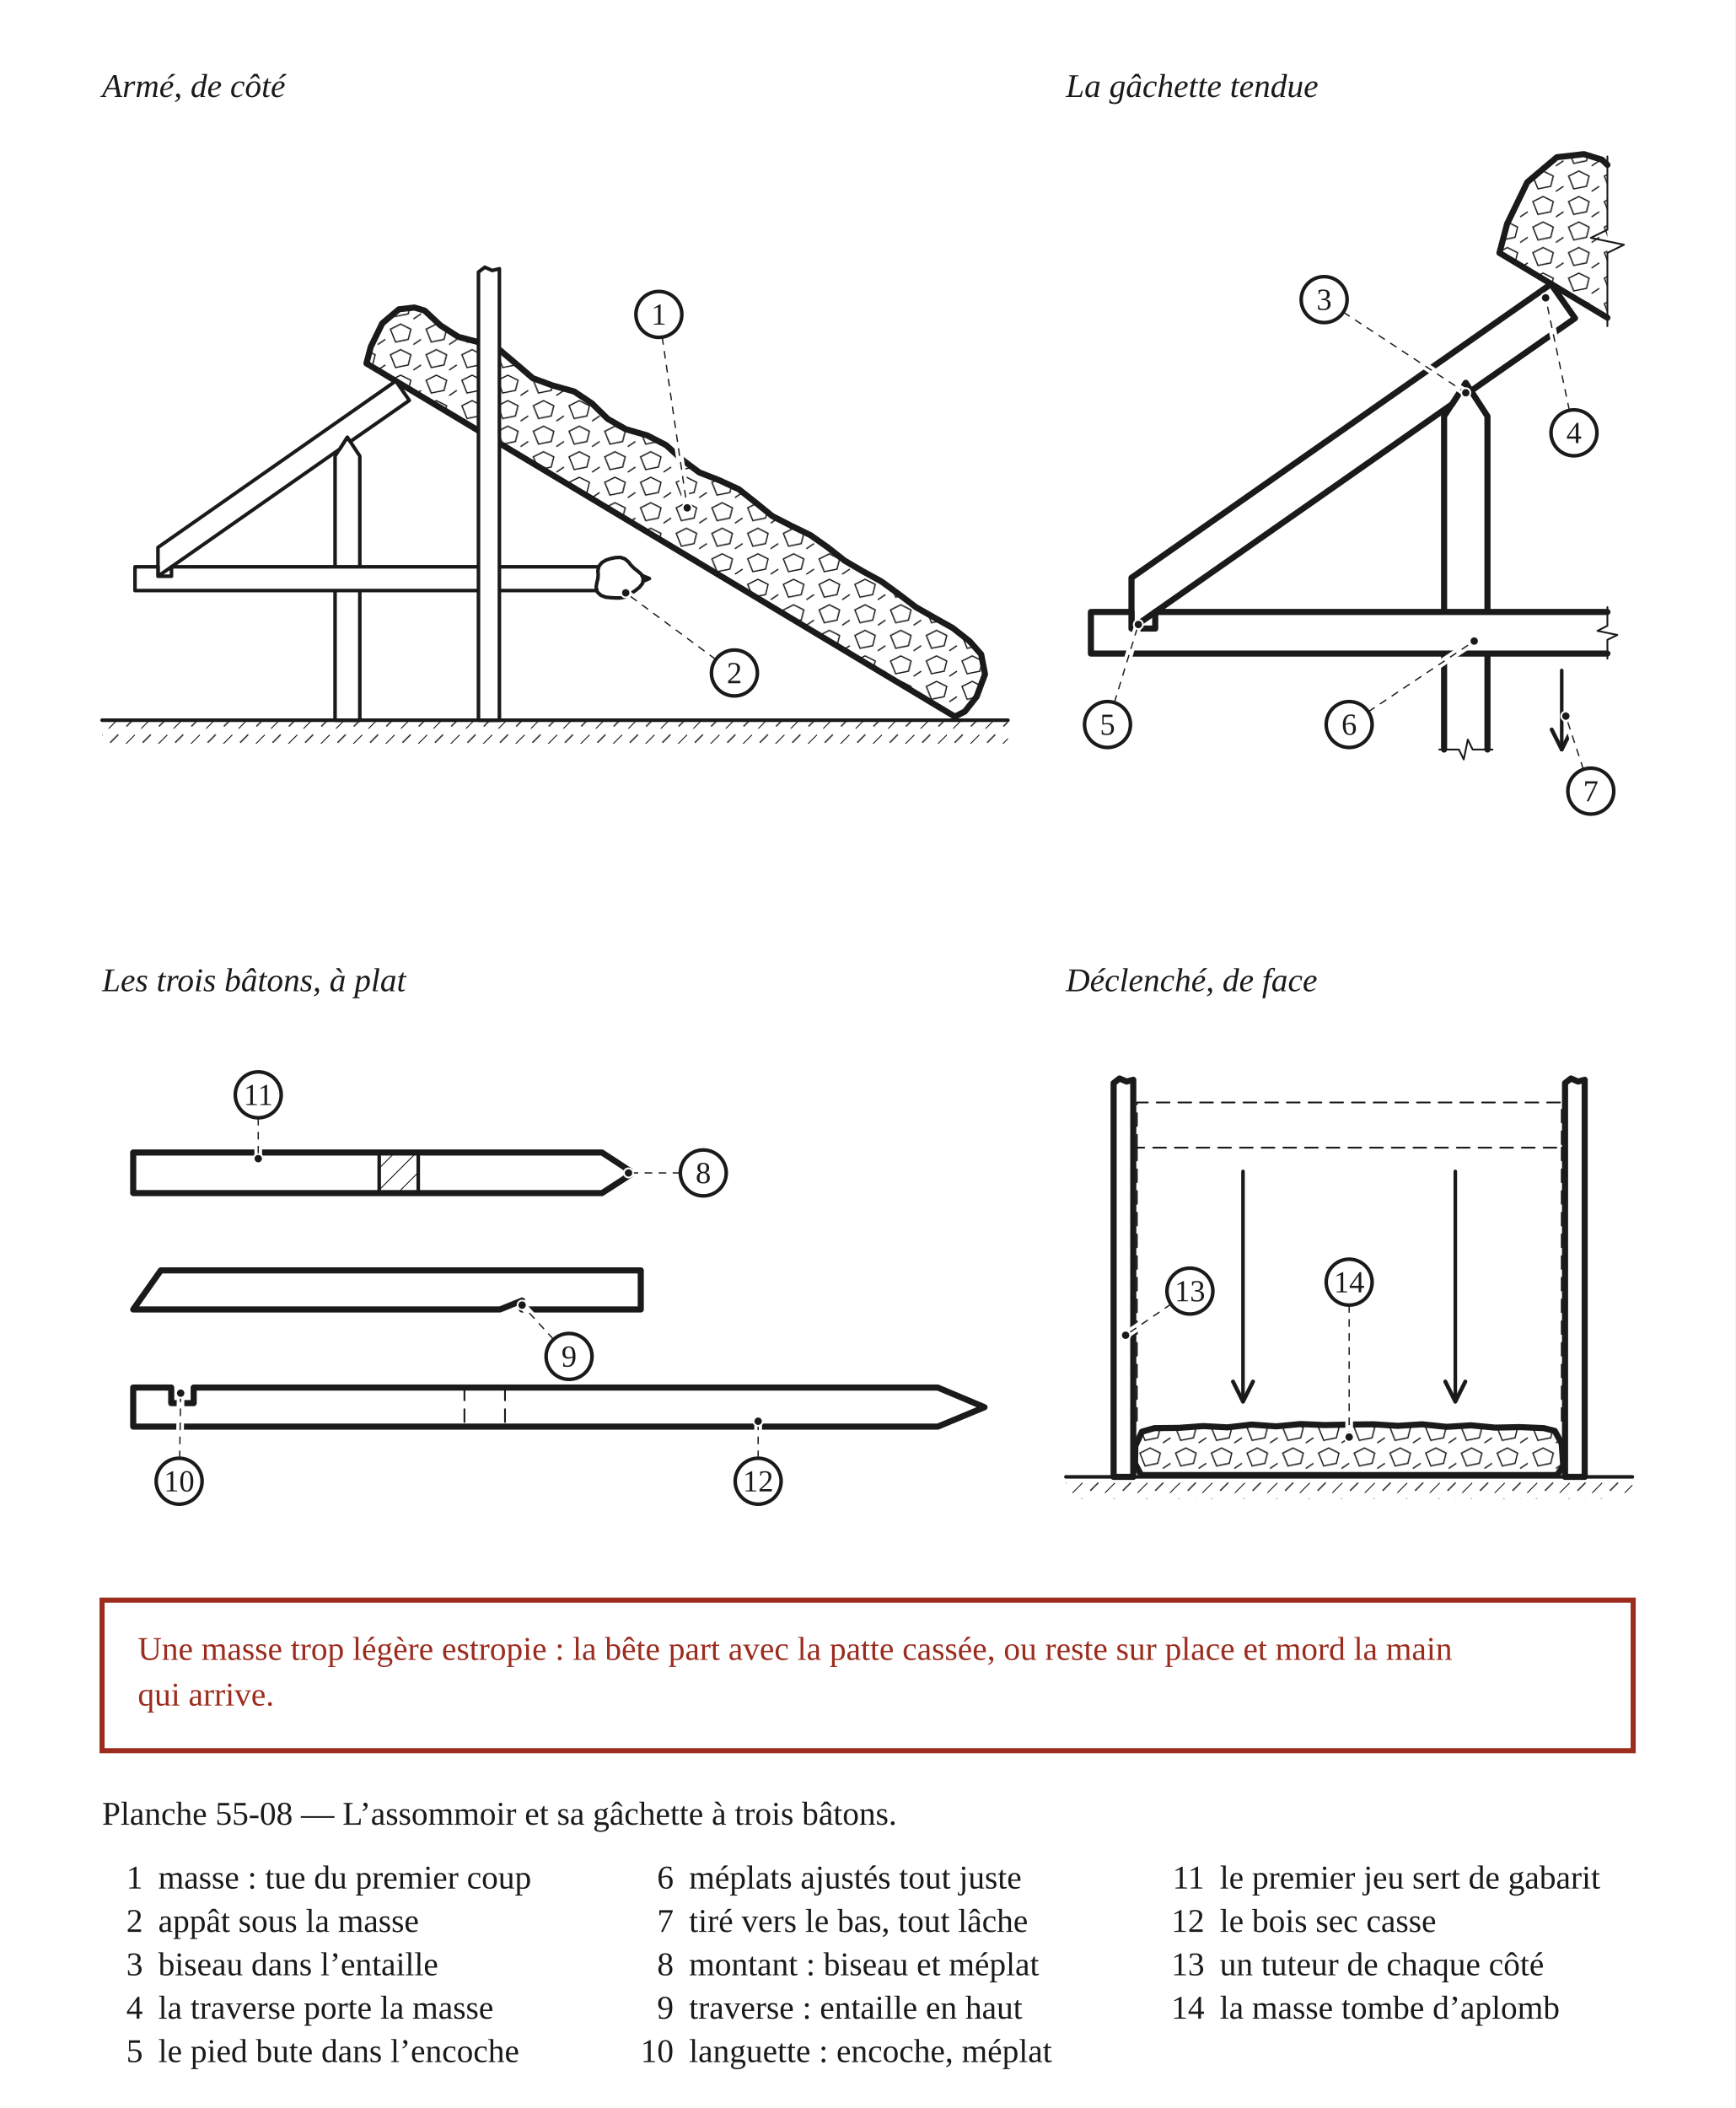
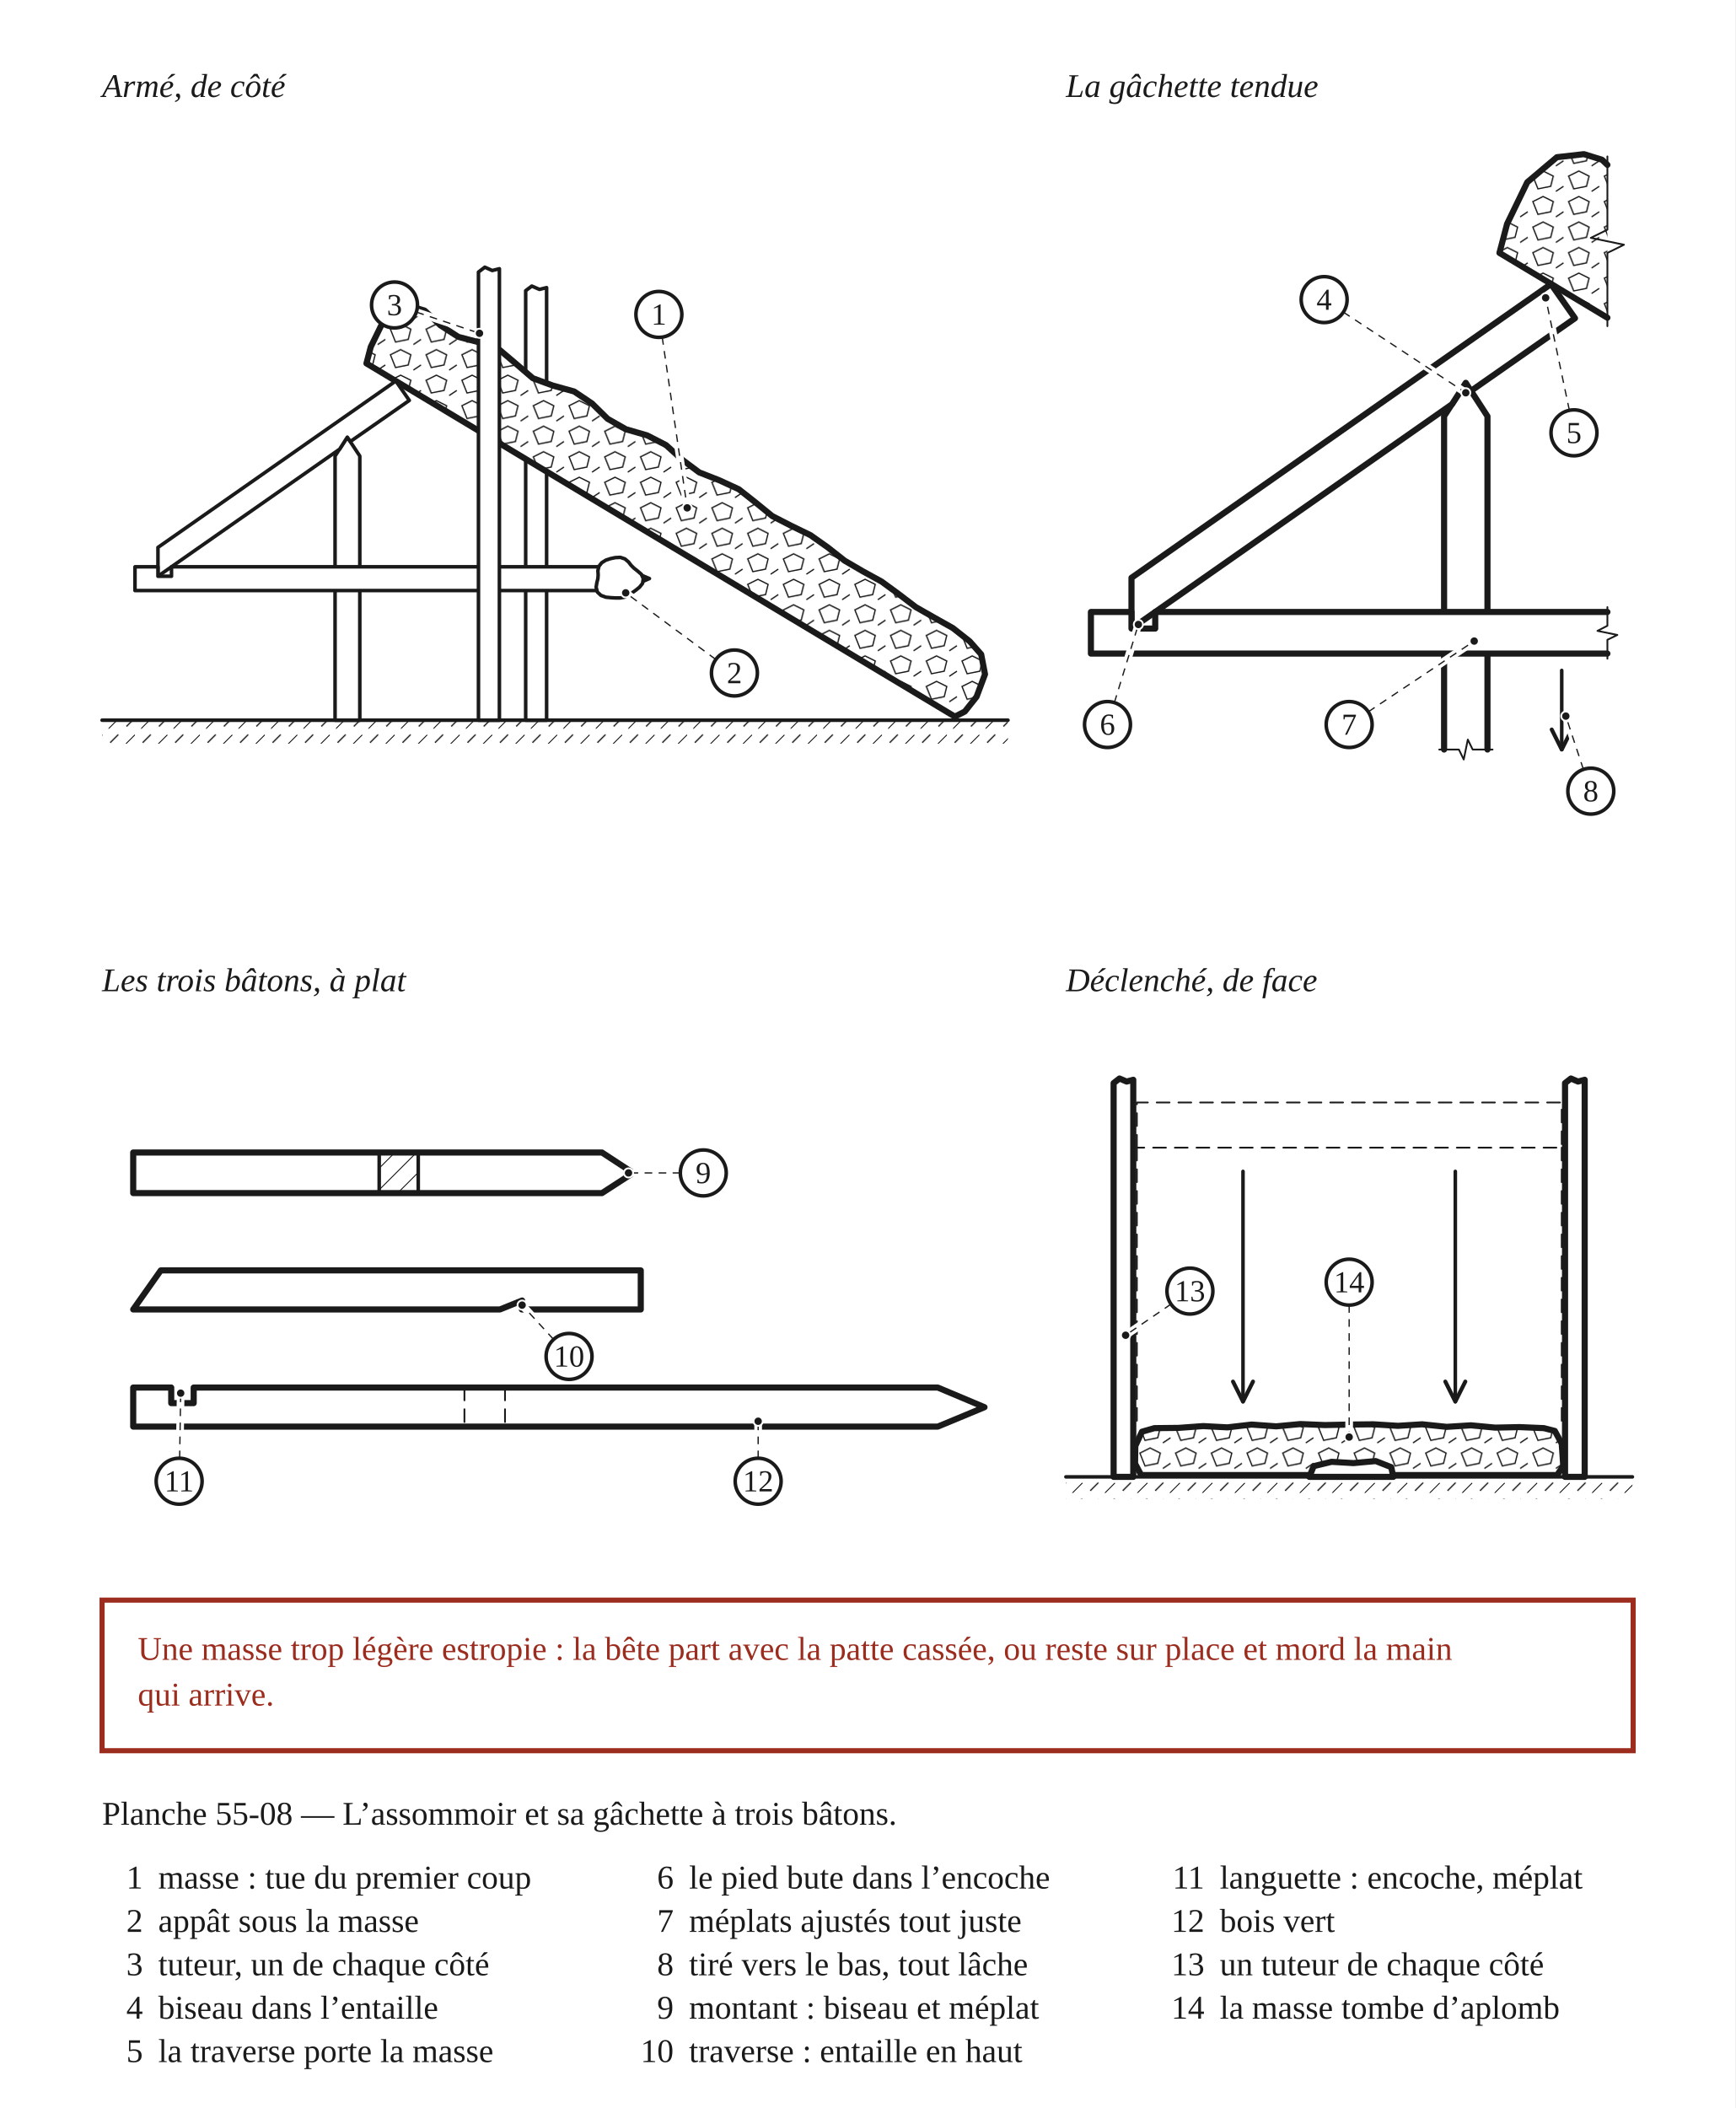
<svg xmlns="http://www.w3.org/2000/svg" width="680" height="826" viewBox="0 0 680 826" role="img">
  <defs>
    <pattern id="h-bois" width="6" height="6" patternUnits="userSpaceOnUse" patternTransform="rotate(45)">
      <line x1="0" y1="0" x2="0" y2="6" stroke="#1A1A1A" stroke-width="0.7" />
    </pattern>
    <pattern id="h-terre" width="9" height="9" patternUnits="userSpaceOnUse" patternTransform="rotate(45)">
      <line x1="0" y1="0" x2="0" y2="5.5" stroke="#1A1A1A" stroke-width="0.7" />
      <line x1="4.5" y1="4.5" x2="4.5" y2="9" stroke="#1A1A1A" stroke-width="0.5" />
    </pattern>
    <pattern id="h-pierre" width="14" height="10" patternUnits="userSpaceOnUse">
      <path d="M1 3 L5 1 L9 3 L8 7 L3 8 Z M10 9 L13 7" fill="none" stroke="#1A1A1A" stroke-width="0.5" />
    </pattern>
    <marker id="fl" viewBox="0 0 10 10" refX="9" refY="5" markerWidth="7" markerHeight="7" orient="auto-start-reverse">
      <path d="M1 1 L9 5 L1 9" fill="none" stroke="#1A1A1A" stroke-width="1.6" stroke-linecap="round" stroke-linejoin="round" />
    </marker>
  </defs>
  <rect x="0" y="0" width="680" height="826" fill="#FFFFFF" />
  <text x="40" y="38" font-family="Georgia, 'Times New Roman', serif" font-size="13" font-style="italic" fill="#1A1A1A">Armé, de côté</text>
  <g transform="translate(40 46)" data-vue="arme">
    <path d="M0 236.2 L355 236.2 L355 245.4 L0 245.4 Z" fill="url(#h-terre)" stroke="none" />
    <path d="M0 236.2 L355 236.2" fill="none" stroke="#1A1A1A" stroke-width="1.4" stroke-linejoin="round" stroke-linecap="round" />
+     <path d="M166 236.2 L166 67.9 L168.4 66.1 L171.4 67.4 L174.2 66.7 L174.2 236.2 Z" fill="#FFFFFF" stroke="none" />
+     <path d="M166 236.2 L166 67.9 L168.4 66.1 L171.4 67.4 L174.2 66.7 L174.2 236.2 Z" fill="none" stroke="#1A1A1A" stroke-width="1.4" stroke-linejoin="round" stroke-linecap="round" />
+     <path d="M103.6 96.4 L334.2 234.8 L338.1 232.8 L342.7 227 L346 218.2 L344.5 210.4 L340 205.3 L333.4 200.1 L326.1 196 L318.9 191.9 L312.2 186.8 L305.5 181.9 L298.2 177.9 L291 173.7 L284.4 168.5 L277.6 163.7 L270 160 L262.6 156.2 L256.1 150.9 L249.5 145.7 L241.9 142.2 L234 139.1 L227.3 134.1 L221 128.4 L213.6 124.6 L205.3 122.2 L198.1 118.1 L192 112.1 L185 107.4 L176.7 105.1 L168.8 102.2 L162.4 96.7 L155.9 91.2 L148 88.2 L139.6 86 L132.6 81.5 L126.4 75.7 L122.4 74.5 L116.3 75.2 L109.8 80.7 L105.3 89.9 Z" fill="#FFFFFF" stroke="none" />
    <path d="M103.6 96.4 L334.2 234.8 L338.1 232.8 L342.7 227 L346 218.2 L344.5 210.4 L340 205.3 L333.4 200.1 L326.1 196 L318.9 191.9 L312.2 186.8 L305.5 181.9 L298.2 177.9 L291 173.7 L284.4 168.5 L277.6 163.7 L270 160 L262.6 156.2 L256.1 150.9 L249.5 145.7 L241.9 142.2 L234 139.1 L227.3 134.1 L221 128.4 L213.6 124.6 L205.3 122.2 L198.1 118.1 L192 112.1 L185 107.4 L176.7 105.1 L168.8 102.2 L162.4 96.7 L155.9 91.2 L148 88.2 L139.6 86 L132.6 81.5 L126.4 75.7 L122.4 74.5 L116.3 75.2 L109.8 80.7 L105.3 89.9 Z" fill="url(#h-pierre)" stroke="#1A1A1A" stroke-width="2.4" stroke-linejoin="round" />
    <path d="M91.3 236.2 L91.3 132.7 L96.1 125.3 L101 132.7 L101 236.2 Z" fill="#FFFFFF" stroke="none" />
    <path d="M91.3 236.2 L91.3 132.7 L96.1 125.3 L101 132.7 L101 236.2 Z" fill="none" stroke="#1A1A1A" stroke-width="1.4" stroke-linejoin="round" stroke-linecap="round" />
    <path d="M21.9 179.8 L93.1 130 L96.1 125.3 L97.3 127 L120.4 110.9 L115.1 103.3 L21.9 168.5 Z" fill="#FFFFFF" stroke="none" />
    <path d="M21.9 179.8 L93.1 130 L96.1 125.3 L97.3 127 L120.4 110.9 L115.1 103.3 L21.9 168.5 Z" fill="none" stroke="#1A1A1A" stroke-width="1.4" stroke-linejoin="round" stroke-linecap="round" />
    <path d="M12.9 176.1 L21.9 176.1 L21.9 179.8 L27.2 179.8 L27.2 176.1 L203.4 176.1 L214.5 180.7 L203.4 185.4 L12.9 185.4 Z" fill="#FFFFFF" stroke="none" />
    <path d="M12.9 176.1 L21.9 176.1 L21.9 179.8 L27.2 179.8 L27.2 176.1 L203.4 176.1 L214.5 180.7 L203.4 185.4 L12.9 185.4 Z" fill="none" stroke="#1A1A1A" stroke-width="1.4" stroke-linejoin="round" stroke-linecap="round" />
    <path d="M212.1 180.7 L211.8 182.6 L210.6 184.1 L209.1 185.3 L207.7 186.3 L206.3 187.3 L204.7 188 L203 188.3 L201.2 188.3 L199.4 188.2 L197.4 188 L195.5 187.3 L194.1 186 L193.6 184.1 L193.9 182.3 L194.3 180.7 L194.4 179.3 L194.3 177.6 L194.7 175.9 L195.8 174.5 L197.4 173.5 L199.2 172.9 L201.1 172.5 L203.1 172.4 L204.9 173 L206.3 174.2 L207.3 175.5 L208.4 176.6 L209.8 177.7 L211.3 179 Z" fill="#FFFFFF" stroke="none" />
    <path d="M212.1 180.7 L211.8 182.6 L210.6 184.1 L209.1 185.3 L207.7 186.3 L206.3 187.3 L204.7 188 L203 188.3 L201.2 188.3 L199.4 188.2 L197.4 188 L195.5 187.3 L194.1 186 L193.6 184.1 L193.9 182.3 L194.3 180.7 L194.4 179.3 L194.3 177.6 L194.7 175.9 L195.8 174.5 L197.4 173.5 L199.2 172.9 L201.1 172.5 L203.1 172.4 L204.9 173 L206.3 174.2 L207.3 175.5 L208.4 176.6 L209.8 177.7 L211.3 179 Z" fill="none" stroke="#1A1A1A" stroke-width="1.4" stroke-linejoin="round" stroke-linecap="round" />
    <path d="M147.5 236.2 L147.5 60.6 L150 58.7 L152.9 60 L155.7 59.3 L155.7 236.2 Z" fill="#FFFFFF" stroke="none" />
    <path d="M147.5 236.2 L147.5 60.6 L150 58.7 L152.9 60 L155.7 59.3 L155.7 236.2 Z" fill="none" stroke="#1A1A1A" stroke-width="1.4" stroke-linejoin="round" stroke-linecap="round" />
  </g>
  <text x="417.7" y="38" font-family="Georgia, 'Times New Roman', serif" font-size="13" font-style="italic" fill="#1A1A1A">La gâchette tendue</text>
  <g transform="translate(417.7 46)" data-vue="gachette">
    <path d="M169.9 53.1 L212.2 78.5 L212.2 18.6 L210.1 16.6 L203 14.4 L192.4 15.6 L180.8 25.4 L172.9 41.7 Z" fill="url(#h-pierre)" stroke="none" />
    <path d="M212.2 18.6 L210.1 16.6 L203 14.4 L192.4 15.6 L180.8 25.4 L172.9 41.7 L169.9 53.1 L212.2 78.5" fill="none" stroke="#1A1A1A" stroke-width="2.4" stroke-linejoin="round" stroke-linecap="round" />
    <path d="M212.2 81.8 L212.2 53.1 L218.7 49.9 L205.7 47.2 L212.2 44 L212.2 15.3" fill="none" stroke="#1A1A1A" stroke-width="0.7" stroke-linejoin="round" stroke-linecap="round" />
    <path d="M148.2 247.7 L148.2 117.1 L156.7 104 L165.2 117.1 L165.2 247.7 Z" fill="#FFFFFF" stroke="none" />
    <path d="M148.2 247.7 L148.2 117.1 L156.7 104 L165.2 117.1 L165.2 247.7" fill="none" stroke="#1A1A1A" stroke-width="2.4" stroke-linejoin="round" stroke-linecap="round" />
    <path d="M167.2 247.7 L159.4 247.7 L157.5 243.8 L155.9 251.6 L154 247.7 L146.3 247.7" fill="none" stroke="#1A1A1A" stroke-width="0.7" stroke-linejoin="round" stroke-linecap="round" />
    <path d="M25.7 200.3 L151.3 112.4 L156.7 104 L158.7 107.2 L199.5 78.7 L190.1 65.3 L25.7 180.4 Z" fill="#FFFFFF" stroke="none" />
    <path d="M25.7 200.3 L151.3 112.4 L156.7 104 L158.7 107.2 L199.5 78.7 L190.1 65.3 L25.7 180.4 Z" fill="none" stroke="#1A1A1A" stroke-width="2.4" stroke-linejoin="round" stroke-linecap="round" />
    <path d="M9.8 193.8 L25.7 193.8 L25.7 200.3 L35 200.3 L35 193.8 L212.2 193.8 L212.2 210.1 L9.8 210.1 Z" fill="#FFFFFF" stroke="none" />
    <path d="M212.2 210.1 L9.8 210.1 L9.8 193.8 L25.7 193.8 L25.7 200.3 L35 200.3 L35 193.8 L212.2 193.8" fill="none" stroke="#1A1A1A" stroke-width="2.4" stroke-linejoin="round" stroke-linecap="round" />
    <path d="M212.2 191.9 L212.2 199.2 L208.3 201.2 L216.1 202.8 L212.2 204.7 L212.2 212.1" fill="none" stroke="#1A1A1A" stroke-width="0.7" stroke-linejoin="round" stroke-linecap="round" />
    <path d="M194.3,216.7 L194.3,247.7" fill="none" stroke="#1A1A1A" stroke-width="1.4" stroke-linejoin="round" stroke-linecap="round" marker-end="url(#fl)" />
  </g>
  <text x="40" y="388.4" font-family="Georgia, 'Times New Roman', serif" font-size="13" font-style="italic" fill="#1A1A1A">Les trois bâtons, à plat</text>
  <g transform="translate(40 396.4)" data-vue="pieces">
    <path d="M12.2 55.2 L195.9 55.2 L208.1 63.2 L195.9 71.1 L12.2 71.1 Z" fill="#FFFFFF" stroke="none" />
    <path d="M12.2 55.2 L195.9 55.2 L208.1 63.2 L195.9 71.1 L12.2 71.1 Z" fill="none" stroke="#1A1A1A" stroke-width="2.4" stroke-linejoin="round" stroke-linecap="round" />
    <path d="M108.6 55.2 L123.9 55.2 L123.9 71.1 L108.6 71.1 Z" fill="url(#h-bois)" stroke="none" />
    <path d="M108.6 55.2 L108.6 71.1" fill="none" stroke="#1A1A1A" stroke-width="1.4" stroke-linejoin="round" stroke-linecap="round" />
    <path d="M123.9 55.2 L123.9 71.1" fill="none" stroke="#1A1A1A" stroke-width="1.4" stroke-linejoin="round" stroke-linecap="round" />
    <path d="M12.2 116.7 L155.9 116.7 L164.6 113.2 L164.5 116.7 L211.1 116.7 L211.1 101.4 L23 101.4 Z" fill="#FFFFFF" stroke="none" />
    <path d="M12.2 116.7 L155.9 116.7 L164.6 113.2 L164.5 116.7 L211.1 116.7 L211.1 101.4 L23 101.4 Z" fill="none" stroke="#1A1A1A" stroke-width="2.4" stroke-linejoin="round" stroke-linecap="round" />
    <path d="M12.2 147.3 L27.1 147.3 L27.1 153.4 L35.9 153.4 L35.9 147.3 L327.5 147.3 L345.8 155 L327.5 162.6 L12.2 162.6 Z" fill="#FFFFFF" stroke="none" />
    <path d="M12.2 147.3 L27.1 147.3 L27.1 153.4 L35.9 153.4 L35.9 147.3 L327.5 147.3 L345.8 155 L327.5 162.6 L12.2 162.6 Z" fill="none" stroke="#1A1A1A" stroke-width="2.4" stroke-linejoin="round" stroke-linecap="round" />
    <path d="M142 147.3 L142 162.6" fill="none" stroke="#1A1A1A" stroke-width="0.7" stroke-linejoin="round" stroke-linecap="round" stroke-dasharray="5 3.5" />
    <path d="M157.9 147.3 L157.9 162.6" fill="none" stroke="#1A1A1A" stroke-width="0.7" stroke-linejoin="round" stroke-linecap="round" stroke-dasharray="5 3.5" />
  </g>
  <text x="417.7" y="388.4" font-family="Georgia, 'Times New Roman', serif" font-size="13" font-style="italic" fill="#1A1A1A">Déclenché, de face</text>
  <g transform="translate(417.7 396.4)" data-vue="face">
    <path d="M0 182.3 L222 182.3 L222 191 L0 191 Z" fill="url(#h-terre)" stroke="none" />
    <path d="M0 182.3 L222 182.3" fill="none" stroke="#1A1A1A" stroke-width="1.4" stroke-linejoin="round" stroke-linecap="round" />
    <path d="M27.8 53.3 L27.8 35.6 L194.3 35.6 L194.3 53.3 L27.8 53.3" fill="none" stroke="#1A1A1A" stroke-width="0.7" stroke-linejoin="round" stroke-linecap="round" stroke-dasharray="5 3.5" />
    <path d="M27.8 53.3 L27.8 161.5" fill="none" stroke="#1A1A1A" stroke-width="0.7" stroke-linejoin="round" stroke-linecap="round" stroke-dasharray="5 3.5" />
    <path d="M194.3 53.3 L194.3 161.5" fill="none" stroke="#1A1A1A" stroke-width="0.7" stroke-linejoin="round" stroke-linecap="round" stroke-dasharray="5 3.5" />
    <path d="M69.4,62.6 L69.4,152.8" fill="none" stroke="#1A1A1A" stroke-width="1.4" stroke-linejoin="round" stroke-linecap="round" marker-end="url(#fl)" />
    <path d="M152.6,62.6 L152.6,152.8" fill="none" stroke="#1A1A1A" stroke-width="1.4" stroke-linejoin="round" stroke-linecap="round" marker-end="url(#fl)" />
    <path d="M29.5 181.6 L192.5 181.6 L194.9 178 L194.3 169.3 L191.6 164.3 L187.3 163.2 L177.8 162.8 L168.2 163 L158.7 162.1 L149.2 162.7 L139.6 161.7 L130.1 162.3 L120.5 161.7 L111 161.8 L101.5 162 L91.9 161.6 L82.4 162.5 L72.8 161.8 L63.3 162.9 L53.8 162.4 L44.2 163.1 L34.7 163.2 L29.8 164.6 L27.2 170.2 L27.1 177.1 Z" fill="url(#h-pierre)" stroke="#1A1A1A" stroke-width="2.4" stroke-linejoin="round" />
    <path d="M18.7 182.3 L18.7 28 L21 26.2 L23.8 27.4 L26.4 26.7 L26.4 182.3 Z" fill="#FFFFFF" stroke="none" />
    <path d="M18.7 182.3 L18.7 28 L21 26.2 L23.8 27.4 L26.4 26.7 L26.4 182.3 Z" fill="none" stroke="#1A1A1A" stroke-width="2.4" stroke-linejoin="round" stroke-linecap="round" />
    <path d="M195.6 182.3 L195.6 28 L197.9 26.2 L200.7 27.4 L203.3 26.7 L203.3 182.3 Z" fill="#FFFFFF" stroke="none" />
    <path d="M195.6 182.3 L195.6 28 L197.9 26.2 L200.7 27.4 L203.3 26.7 L203.3 182.3 Z" fill="none" stroke="#1A1A1A" stroke-width="2.4" stroke-linejoin="round" stroke-linecap="round" />
+     <path d="M95.4 182.3 L97.1 178.1 L104.1 176.4 L112.7 176.9 L121.4 176.1 L127.5 178.5 L128.3 182.3 Z" fill="#FFFFFF" stroke="none" />
+     <path d="M95.4 182.3 L97.1 178.1 L104.1 176.4 L112.7 176.9 L121.4 176.1 L127.5 178.5 L128.3 182.3 Z" fill="none" stroke="#1A1A1A" stroke-width="2.4" stroke-linejoin="round" stroke-linecap="round" />
  </g>
  <line x1="259.5" y1="132.1" x2="269.3" y2="199" fill="none" stroke="#FFFFFF" stroke-width="3" stroke-linecap="round" />
  <line x1="259.5" y1="132.1" x2="269.3" y2="199" fill="none" stroke="#1A1A1A" stroke-width="0.5" stroke-dasharray="3 2.5" />
  <circle cx="269.3" cy="199" r="1.8" fill="#1A1A1A" stroke="#FFFFFF" stroke-width="0.7" />
  <circle cx="258.2" cy="123.2" r="9" fill="#FFFFFF" stroke="#1A1A1A" stroke-width="1.4" data-vue="arme" />
  <text x="258.2" y="127.2" text-anchor="middle" font-family="Georgia, 'Times New Roman', serif" font-size="12" fill="#1A1A1A">1</text>
  <line x1="280.5" y1="258.4" x2="245.2" y2="232.3" fill="none" stroke="#FFFFFF" stroke-width="3" stroke-linecap="round" />
  <line x1="280.5" y1="258.4" x2="245.2" y2="232.3" fill="none" stroke="#1A1A1A" stroke-width="0.5" stroke-dasharray="3 2.5" />
  <circle cx="245.2" cy="232.3" r="1.8" fill="#1A1A1A" stroke="#FFFFFF" stroke-width="0.7" />
  <circle cx="287.8" cy="263.7" r="9" fill="#FFFFFF" stroke="#1A1A1A" stroke-width="1.4" data-vue="arme" />
  <text x="287.8" y="267.7" text-anchor="middle" font-family="Georgia, 'Times New Roman', serif" font-size="12" fill="#1A1A1A">2</text>
+   <line x1="163.2" y1="122.3" x2="187.9" y2="130.6" fill="none" stroke="#FFFFFF" stroke-width="3" stroke-linecap="round" />
+   <line x1="163.2" y1="122.3" x2="187.9" y2="130.6" fill="none" stroke="#1A1A1A" stroke-width="0.5" stroke-dasharray="3 2.5" />
+   <circle cx="187.9" cy="130.6" r="1.8" fill="#1A1A1A" stroke="#FFFFFF" stroke-width="0.7" />
+   <circle cx="154.6" cy="119.5" r="9" fill="#FFFFFF" stroke="#1A1A1A" stroke-width="1.4" data-vue="arme" />
+   <text x="154.6" y="123.5" text-anchor="middle" font-family="Georgia, 'Times New Roman', serif" font-size="12" fill="#1A1A1A">3</text>
  <line x1="526.4" y1="122.3" x2="574.4" y2="153.9" fill="none" stroke="#FFFFFF" stroke-width="3" stroke-linecap="round" />
  <line x1="526.4" y1="122.3" x2="574.4" y2="153.9" fill="none" stroke="#1A1A1A" stroke-width="0.5" stroke-dasharray="3 2.5" />
  <circle cx="574.4" cy="153.9" r="1.8" fill="#1A1A1A" stroke="#FFFFFF" stroke-width="0.7" />
  <circle cx="518.9" cy="117.4" r="9" fill="#FFFFFF" stroke="#1A1A1A" stroke-width="1.4" data-vue="gachette" />
-   <text x="518.9" y="121.4" text-anchor="middle" font-family="Georgia, 'Times New Roman', serif" font-size="12" fill="#1A1A1A">3</text>
+   <text x="518.9" y="121.4" text-anchor="middle" font-family="Georgia, 'Times New Roman', serif" font-size="12" fill="#1A1A1A">4</text>
  <line x1="615" y1="160.8" x2="605.7" y2="116.7" fill="none" stroke="#FFFFFF" stroke-width="3" stroke-linecap="round" />
  <line x1="615" y1="160.8" x2="605.7" y2="116.7" fill="none" stroke="#1A1A1A" stroke-width="0.5" stroke-dasharray="3 2.5" />
  <circle cx="605.7" cy="116.7" r="1.8" fill="#1A1A1A" stroke="#FFFFFF" stroke-width="0.7" />
  <circle cx="616.8" cy="169.6" r="9" fill="#FFFFFF" stroke="#1A1A1A" stroke-width="1.4" data-vue="gachette" />
-   <text x="616.8" y="173.6" text-anchor="middle" font-family="Georgia, 'Times New Roman', serif" font-size="12" fill="#1A1A1A">4</text>
+   <text x="616.8" y="173.6" text-anchor="middle" font-family="Georgia, 'Times New Roman', serif" font-size="12" fill="#1A1A1A">5</text>
  <line x1="436.7" y1="275.3" x2="446.1" y2="244.7" fill="none" stroke="#FFFFFF" stroke-width="3" stroke-linecap="round" />
  <line x1="436.7" y1="275.3" x2="446.1" y2="244.7" fill="none" stroke="#1A1A1A" stroke-width="0.5" stroke-dasharray="3 2.5" />
  <circle cx="446.1" cy="244.7" r="1.8" fill="#1A1A1A" stroke="#FFFFFF" stroke-width="0.7" />
  <circle cx="434" cy="283.9" r="9" fill="#FFFFFF" stroke="#1A1A1A" stroke-width="1.4" data-vue="gachette" />
-   <text x="434" y="287.9" text-anchor="middle" font-family="Georgia, 'Times New Roman', serif" font-size="12" fill="#1A1A1A">5</text>
+   <text x="434" y="287.9" text-anchor="middle" font-family="Georgia, 'Times New Roman', serif" font-size="12" fill="#1A1A1A">6</text>
  <line x1="536.2" y1="278.9" x2="577.7" y2="251.2" fill="none" stroke="#FFFFFF" stroke-width="3" stroke-linecap="round" />
  <line x1="536.2" y1="278.9" x2="577.7" y2="251.2" fill="none" stroke="#1A1A1A" stroke-width="0.5" stroke-dasharray="3 2.5" />
  <circle cx="577.7" cy="251.2" r="1.8" fill="#1A1A1A" stroke="#FFFFFF" stroke-width="0.7" />
  <circle cx="528.7" cy="283.9" r="9" fill="#FFFFFF" stroke="#1A1A1A" stroke-width="1.4" data-vue="gachette" />
-   <text x="528.7" y="287.9" text-anchor="middle" font-family="Georgia, 'Times New Roman', serif" font-size="12" fill="#1A1A1A">6</text>
+   <text x="528.7" y="287.9" text-anchor="middle" font-family="Georgia, 'Times New Roman', serif" font-size="12" fill="#1A1A1A">7</text>
  <line x1="620.5" y1="301.5" x2="613.6" y2="280.6" fill="none" stroke="#FFFFFF" stroke-width="3" stroke-linecap="round" />
  <line x1="620.5" y1="301.5" x2="613.6" y2="280.6" fill="none" stroke="#1A1A1A" stroke-width="0.5" stroke-dasharray="3 2.5" />
  <circle cx="613.6" cy="280.6" r="1.8" fill="#1A1A1A" stroke="#FFFFFF" stroke-width="0.7" />
  <circle cx="623.4" cy="310" r="9" fill="#FFFFFF" stroke="#1A1A1A" stroke-width="1.4" data-vue="gachette" />
-   <text x="623.4" y="314" text-anchor="middle" font-family="Georgia, 'Times New Roman', serif" font-size="12" fill="#1A1A1A">7</text>
+   <text x="623.4" y="314" text-anchor="middle" font-family="Georgia, 'Times New Roman', serif" font-size="12" fill="#1A1A1A">8</text>
  <line x1="266.6" y1="459.6" x2="246.3" y2="459.6" fill="none" stroke="#FFFFFF" stroke-width="3" stroke-linecap="round" />
  <line x1="266.6" y1="459.6" x2="246.3" y2="459.6" fill="none" stroke="#1A1A1A" stroke-width="0.5" stroke-dasharray="3 2.5" />
  <circle cx="246.3" cy="459.6" r="1.8" fill="#1A1A1A" stroke="#FFFFFF" stroke-width="0.7" />
  <circle cx="275.6" cy="459.6" r="9" fill="#FFFFFF" stroke="#1A1A1A" stroke-width="1.4" data-vue="pieces" />
-   <text x="275.6" y="463.6" text-anchor="middle" font-family="Georgia, 'Times New Roman', serif" font-size="12" fill="#1A1A1A">8</text>
+   <text x="275.6" y="463.6" text-anchor="middle" font-family="Georgia, 'Times New Roman', serif" font-size="12" fill="#1A1A1A">9</text>
  <line x1="216.9" y1="524.8" x2="204.6" y2="511.4" fill="none" stroke="#FFFFFF" stroke-width="3" stroke-linecap="round" />
  <line x1="216.9" y1="524.8" x2="204.6" y2="511.4" fill="none" stroke="#1A1A1A" stroke-width="0.5" stroke-dasharray="3 2.5" />
  <circle cx="204.6" cy="511.4" r="1.8" fill="#1A1A1A" stroke="#FFFFFF" stroke-width="0.7" />
  <circle cx="223" cy="531.5" r="9" fill="#FFFFFF" stroke="#1A1A1A" stroke-width="1.4" data-vue="pieces" />
-   <text x="223" y="535.5" text-anchor="middle" font-family="Georgia, 'Times New Roman', serif" font-size="12" fill="#1A1A1A">9</text>
+   <text x="223" y="535.5" text-anchor="middle" font-family="Georgia, 'Times New Roman', serif" font-size="12" fill="#1A1A1A">10</text>
  <line x1="70.4" y1="571.4" x2="70.8" y2="545.9" fill="none" stroke="#FFFFFF" stroke-width="3" stroke-linecap="round" />
  <line x1="70.4" y1="571.4" x2="70.8" y2="545.9" fill="none" stroke="#1A1A1A" stroke-width="0.5" stroke-dasharray="3 2.5" />
  <circle cx="70.8" cy="545.9" r="1.8" fill="#1A1A1A" stroke="#FFFFFF" stroke-width="0.7" />
  <circle cx="70.2" cy="580.4" r="9" fill="#FFFFFF" stroke="#1A1A1A" stroke-width="1.4" data-vue="pieces" />
-   <text x="70.2" y="584.4" text-anchor="middle" font-family="Georgia, 'Times New Roman', serif" font-size="12" fill="#1A1A1A">10</text>
-   <line x1="101.2" y1="438" x2="101.2" y2="454" fill="none" stroke="#FFFFFF" stroke-width="3" stroke-linecap="round" />
-   <line x1="101.2" y1="438" x2="101.2" y2="454" fill="none" stroke="#1A1A1A" stroke-width="0.5" stroke-dasharray="3 2.5" />
-   <circle cx="101.2" cy="454" r="1.8" fill="#1A1A1A" stroke="#FFFFFF" stroke-width="0.7" />
-   <circle cx="101.2" cy="429" r="9" fill="#FFFFFF" stroke="#1A1A1A" stroke-width="1.4" data-vue="pieces" />
-   <text x="101.2" y="433" text-anchor="middle" font-family="Georgia, 'Times New Roman', serif" font-size="12" fill="#1A1A1A">11</text>
+   <text x="70.2" y="584.4" text-anchor="middle" font-family="Georgia, 'Times New Roman', serif" font-size="12" fill="#1A1A1A">11</text>
  <line x1="297.1" y1="571.4" x2="297.1" y2="556.9" fill="none" stroke="#FFFFFF" stroke-width="3" stroke-linecap="round" />
  <line x1="297.1" y1="571.4" x2="297.1" y2="556.9" fill="none" stroke="#1A1A1A" stroke-width="0.5" stroke-dasharray="3 2.5" />
  <circle cx="297.1" cy="556.9" r="1.8" fill="#1A1A1A" stroke="#FFFFFF" stroke-width="0.7" />
  <circle cx="297.1" cy="580.4" r="9" fill="#FFFFFF" stroke="#1A1A1A" stroke-width="1.4" data-vue="pieces" />
  <text x="297.1" y="584.4" text-anchor="middle" font-family="Georgia, 'Times New Roman', serif" font-size="12" fill="#1A1A1A">12</text>
  <line x1="458.9" y1="511" x2="441.1" y2="523.2" fill="none" stroke="#FFFFFF" stroke-width="3" stroke-linecap="round" />
  <line x1="458.9" y1="511" x2="441.1" y2="523.2" fill="none" stroke="#1A1A1A" stroke-width="0.5" stroke-dasharray="3 2.5" />
  <circle cx="441.1" cy="523.2" r="1.8" fill="#1A1A1A" stroke="#FFFFFF" stroke-width="0.7" />
  <circle cx="466.3" cy="505.9" r="9" fill="#FFFFFF" stroke="#1A1A1A" stroke-width="1.4" data-vue="face" />
  <text x="466.3" y="509.9" text-anchor="middle" font-family="Georgia, 'Times New Roman', serif" font-size="12" fill="#1A1A1A">13</text>
  <line x1="528.7" y1="511.4" x2="528.7" y2="563.1" fill="none" stroke="#FFFFFF" stroke-width="3" stroke-linecap="round" />
  <line x1="528.7" y1="511.4" x2="528.7" y2="563.1" fill="none" stroke="#1A1A1A" stroke-width="0.5" stroke-dasharray="3 2.5" />
  <circle cx="528.7" cy="563.1" r="1.8" fill="#1A1A1A" stroke="#FFFFFF" stroke-width="0.7" />
  <circle cx="528.7" cy="502.4" r="9" fill="#FFFFFF" stroke="#1A1A1A" stroke-width="1.4" data-vue="face" />
  <text x="528.7" y="506.4" text-anchor="middle" font-family="Georgia, 'Times New Roman', serif" font-size="12" fill="#1A1A1A">14</text>
  <rect x="40" y="627" width="600" height="59" fill="none" stroke="#9B2C1E" stroke-width="2" />
  <text x="54" y="650.4" font-family="Georgia, 'Times New Roman', serif" font-size="13" fill="#9B2C1E">Une masse trop légère estropie : la bête part avec la patte cassée, ou reste sur place et mord la main</text>
  <text x="54" y="668.3" font-family="Georgia, 'Times New Roman', serif" font-size="13" fill="#9B2C1E">qui arrive.</text>
  <text x="40" y="715" font-family="Georgia, 'Times New Roman', serif" font-size="13" fill="#1A1A1A">Planche 55-08 — L’assommoir et sa gâchette à trois bâtons.</text>
  <text x="56" y="740" text-anchor="end" font-family="Georgia, 'Times New Roman', serif" font-size="13" fill="#1A1A1A">1</text>
  <text x="62" y="740" font-family="Georgia, 'Times New Roman', serif" font-size="13" fill="#1A1A1A">masse : tue du premier coup</text>
  <text x="56" y="757" text-anchor="end" font-family="Georgia, 'Times New Roman', serif" font-size="13" fill="#1A1A1A">2</text>
  <text x="62" y="757" font-family="Georgia, 'Times New Roman', serif" font-size="13" fill="#1A1A1A">appât sous la masse</text>
  <text x="56" y="774" text-anchor="end" font-family="Georgia, 'Times New Roman', serif" font-size="13" fill="#1A1A1A">3</text>
-   <text x="62" y="774" font-family="Georgia, 'Times New Roman', serif" font-size="13" fill="#1A1A1A">biseau dans l’entaille</text>
+   <text x="62" y="774" font-family="Georgia, 'Times New Roman', serif" font-size="13" fill="#1A1A1A">tuteur, un de chaque côté</text>
  <text x="56" y="791" text-anchor="end" font-family="Georgia, 'Times New Roman', serif" font-size="13" fill="#1A1A1A">4</text>
-   <text x="62" y="791" font-family="Georgia, 'Times New Roman', serif" font-size="13" fill="#1A1A1A">la traverse porte la masse</text>
+   <text x="62" y="791" font-family="Georgia, 'Times New Roman', serif" font-size="13" fill="#1A1A1A">biseau dans l’entaille</text>
  <text x="56" y="808" text-anchor="end" font-family="Georgia, 'Times New Roman', serif" font-size="13" fill="#1A1A1A">5</text>
-   <text x="62" y="808" font-family="Georgia, 'Times New Roman', serif" font-size="13" fill="#1A1A1A">le pied bute dans l’encoche</text>
+   <text x="62" y="808" font-family="Georgia, 'Times New Roman', serif" font-size="13" fill="#1A1A1A">la traverse porte la masse</text>
  <text x="264" y="740" text-anchor="end" font-family="Georgia, 'Times New Roman', serif" font-size="13" fill="#1A1A1A">6</text>
-   <text x="270" y="740" font-family="Georgia, 'Times New Roman', serif" font-size="13" fill="#1A1A1A">méplats ajustés tout juste</text>
+   <text x="270" y="740" font-family="Georgia, 'Times New Roman', serif" font-size="13" fill="#1A1A1A">le pied bute dans l’encoche</text>
  <text x="264" y="757" text-anchor="end" font-family="Georgia, 'Times New Roman', serif" font-size="13" fill="#1A1A1A">7</text>
-   <text x="270" y="757" font-family="Georgia, 'Times New Roman', serif" font-size="13" fill="#1A1A1A">tiré vers le bas, tout lâche</text>
+   <text x="270" y="757" font-family="Georgia, 'Times New Roman', serif" font-size="13" fill="#1A1A1A">méplats ajustés tout juste</text>
  <text x="264" y="774" text-anchor="end" font-family="Georgia, 'Times New Roman', serif" font-size="13" fill="#1A1A1A">8</text>
-   <text x="270" y="774" font-family="Georgia, 'Times New Roman', serif" font-size="13" fill="#1A1A1A">montant : biseau et méplat</text>
+   <text x="270" y="774" font-family="Georgia, 'Times New Roman', serif" font-size="13" fill="#1A1A1A">tiré vers le bas, tout lâche</text>
  <text x="264" y="791" text-anchor="end" font-family="Georgia, 'Times New Roman', serif" font-size="13" fill="#1A1A1A">9</text>
-   <text x="270" y="791" font-family="Georgia, 'Times New Roman', serif" font-size="13" fill="#1A1A1A">traverse : entaille en haut</text>
+   <text x="270" y="791" font-family="Georgia, 'Times New Roman', serif" font-size="13" fill="#1A1A1A">montant : biseau et méplat</text>
  <text x="264" y="808" text-anchor="end" font-family="Georgia, 'Times New Roman', serif" font-size="13" fill="#1A1A1A">10</text>
-   <text x="270" y="808" font-family="Georgia, 'Times New Roman', serif" font-size="13" fill="#1A1A1A">languette : encoche, méplat</text>
+   <text x="270" y="808" font-family="Georgia, 'Times New Roman', serif" font-size="13" fill="#1A1A1A">traverse : entaille en haut</text>
  <text x="472" y="740" text-anchor="end" font-family="Georgia, 'Times New Roman', serif" font-size="13" fill="#1A1A1A">11</text>
-   <text x="478" y="740" font-family="Georgia, 'Times New Roman', serif" font-size="13" fill="#1A1A1A">le premier jeu sert de gabarit</text>
+   <text x="478" y="740" font-family="Georgia, 'Times New Roman', serif" font-size="13" fill="#1A1A1A">languette : encoche, méplat</text>
  <text x="472" y="757" text-anchor="end" font-family="Georgia, 'Times New Roman', serif" font-size="13" fill="#1A1A1A">12</text>
-   <text x="478" y="757" font-family="Georgia, 'Times New Roman', serif" font-size="13" fill="#1A1A1A">le bois sec casse</text>
+   <text x="478" y="757" font-family="Georgia, 'Times New Roman', serif" font-size="13" fill="#1A1A1A">bois vert</text>
  <text x="472" y="774" text-anchor="end" font-family="Georgia, 'Times New Roman', serif" font-size="13" fill="#1A1A1A">13</text>
  <text x="478" y="774" font-family="Georgia, 'Times New Roman', serif" font-size="13" fill="#1A1A1A">un tuteur de chaque côté</text>
  <text x="472" y="791" text-anchor="end" font-family="Georgia, 'Times New Roman', serif" font-size="13" fill="#1A1A1A">14</text>
  <text x="478" y="791" font-family="Georgia, 'Times New Roman', serif" font-size="13" fill="#1A1A1A">la masse tombe d’aplomb</text>
</svg>
